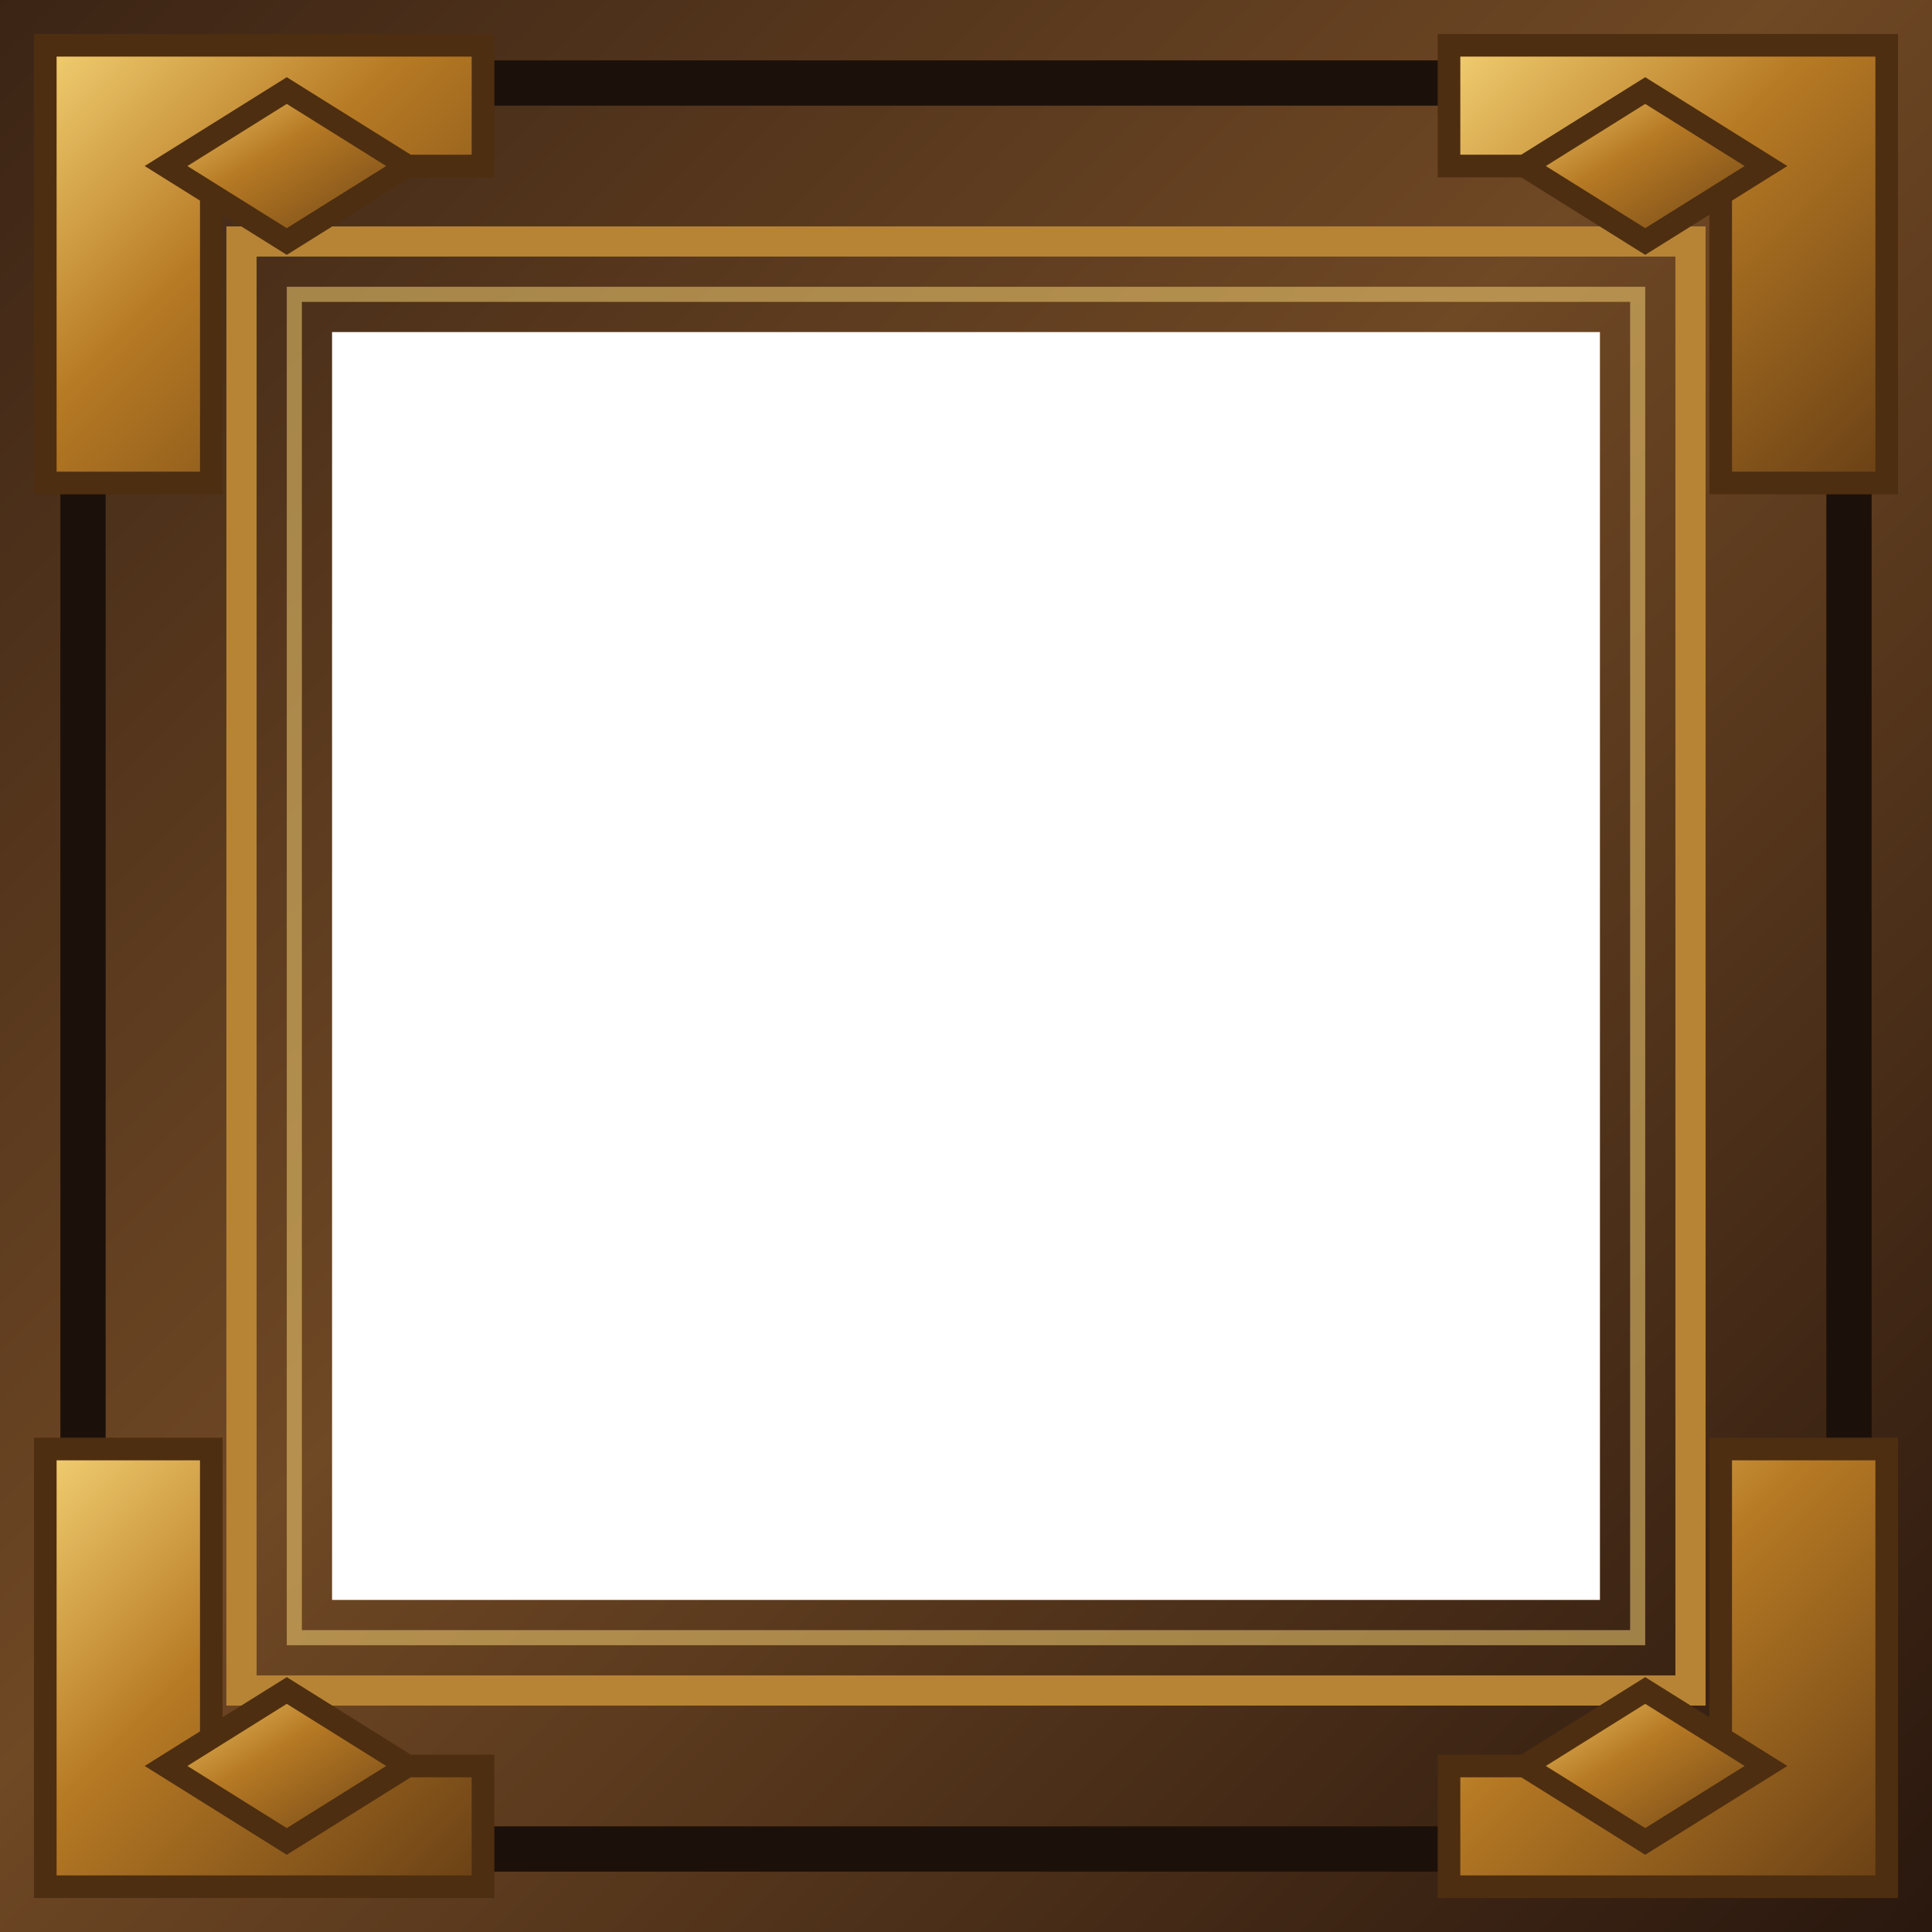
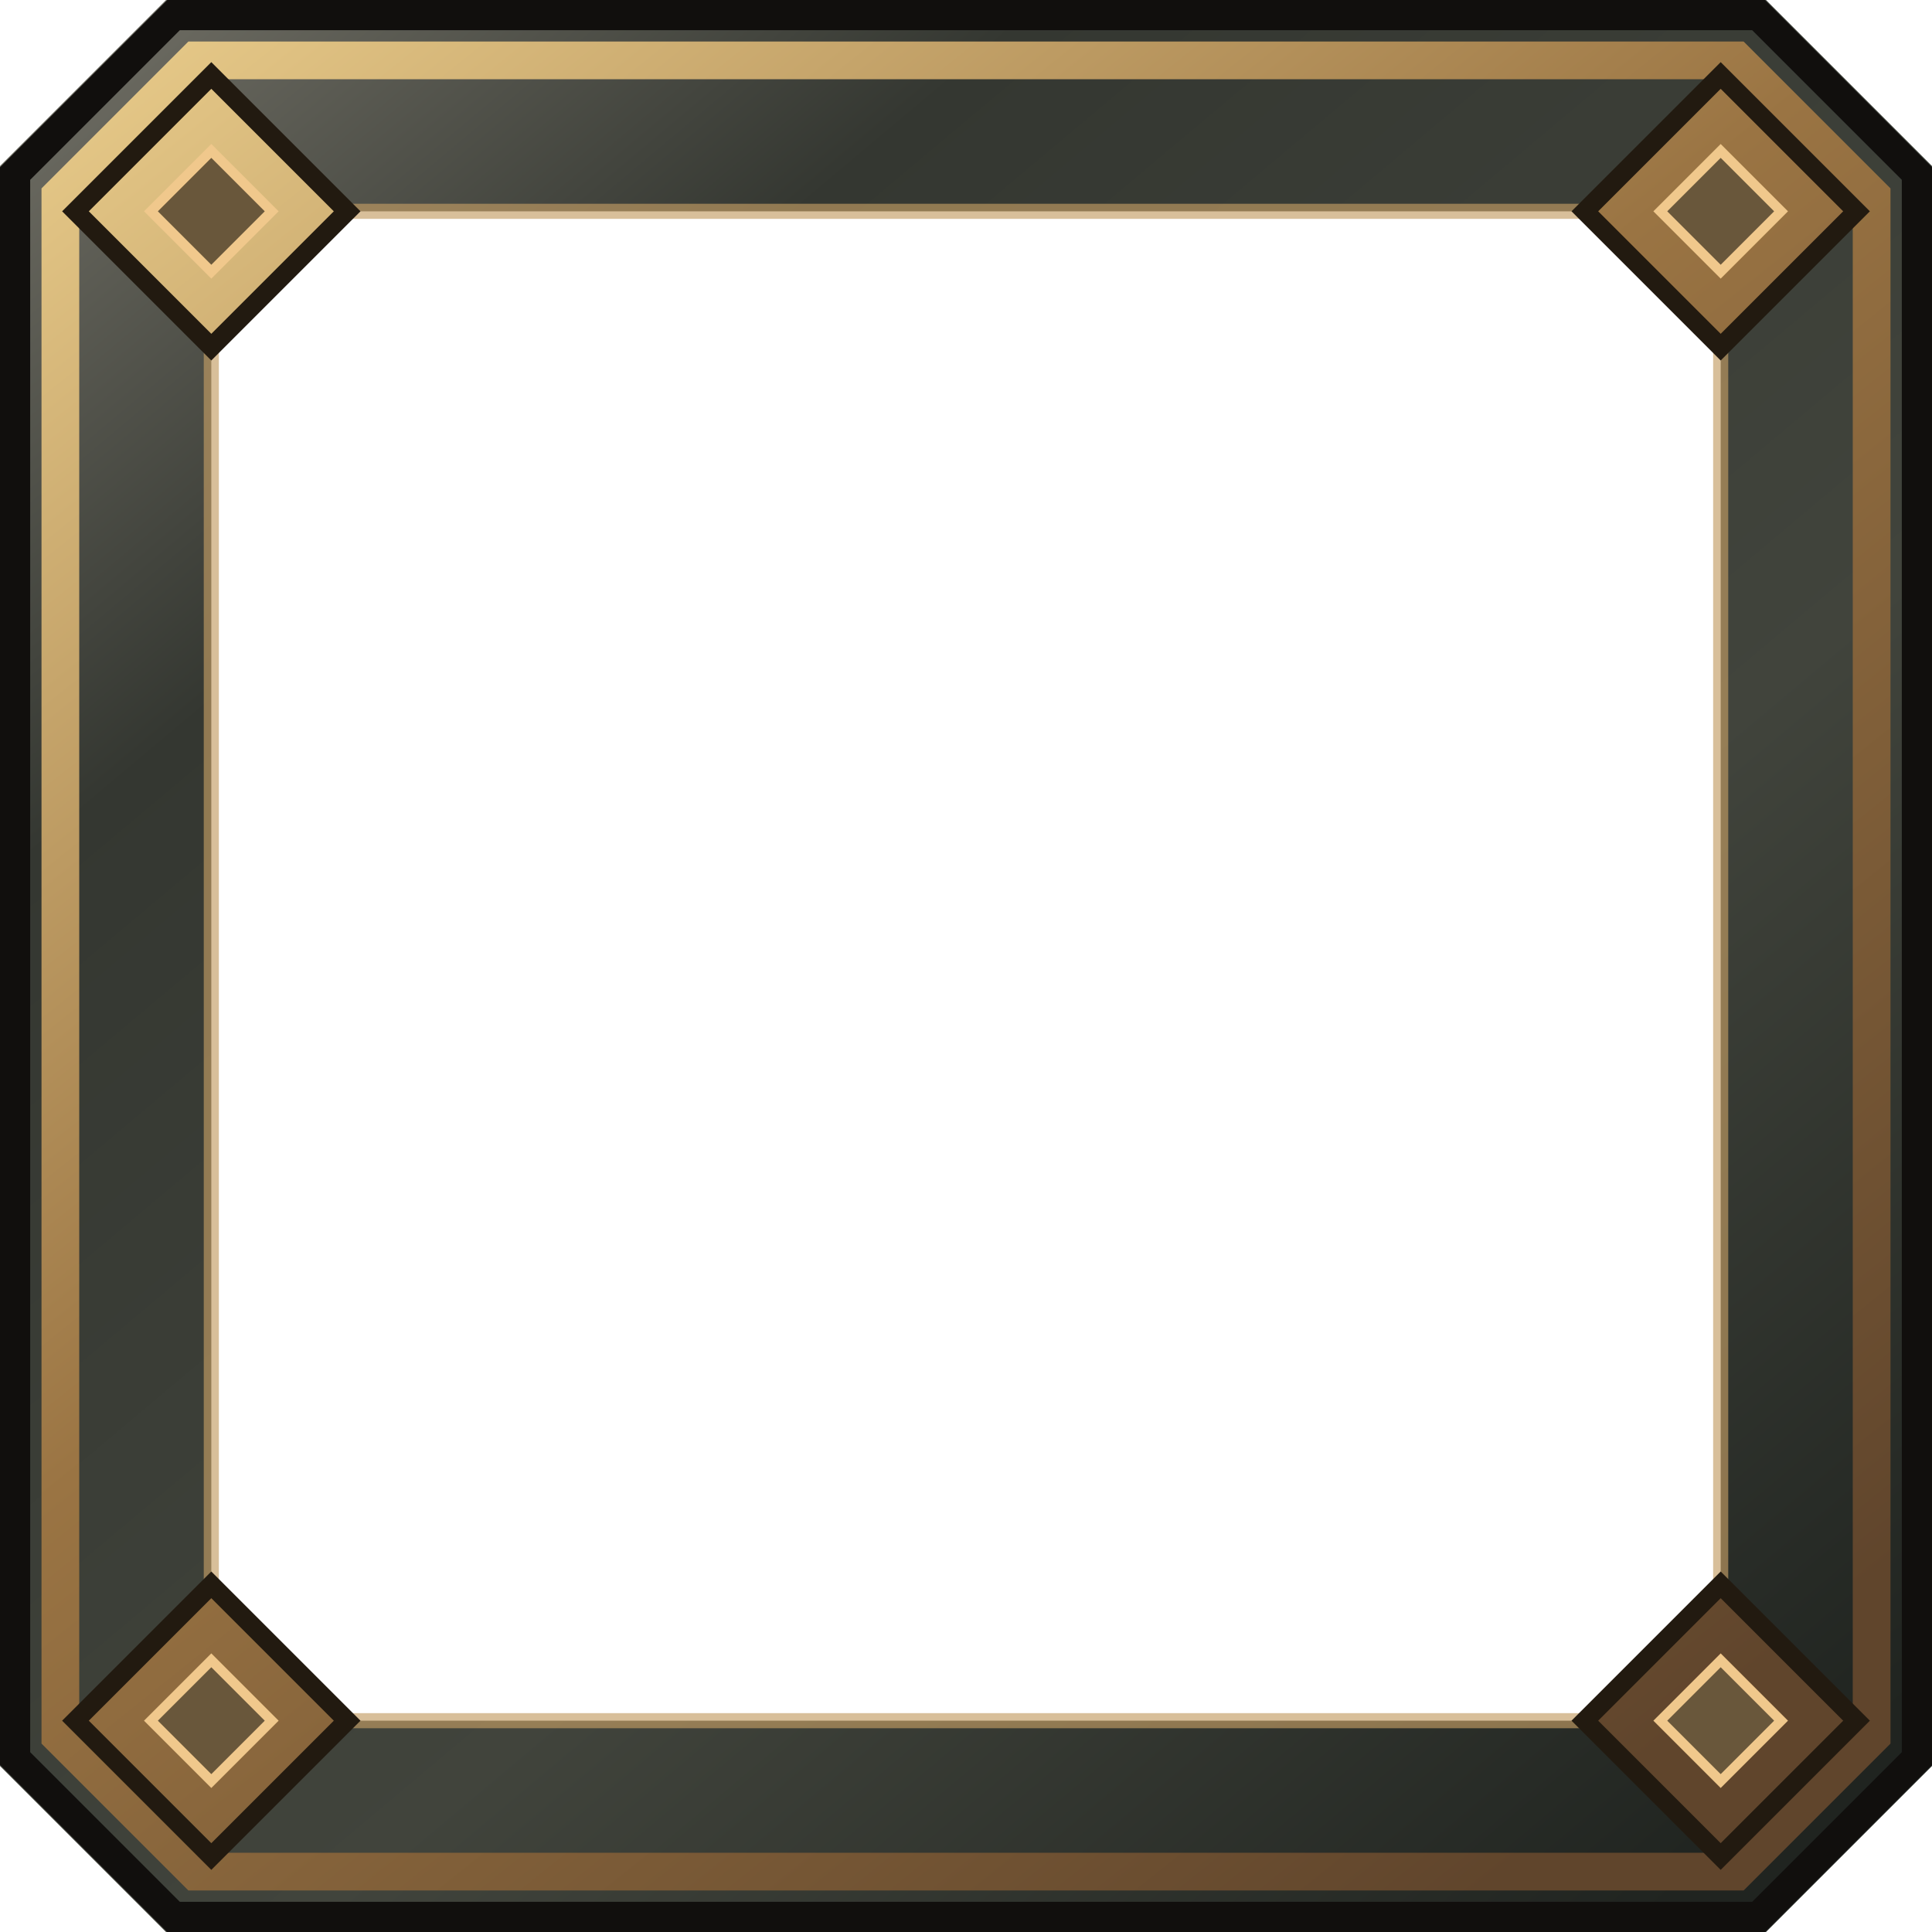
<svg xmlns="http://www.w3.org/2000/svg" width="128" height="128" viewBox="0 0 128 128">
  <defs>
-     <linearGradient id="wood" x1="0" y1="0" x2="1" y2="1">
-       <stop offset="0" stop-color="#3b2415" />
-       <stop offset="0.46" stop-color="#6f4824" />
-       <stop offset="1" stop-color="#29170e" />
+     <linearGradient id="iron" x2=".84" y2="1">
+       <stop stop-color="#77756b" />
+       <stop offset=".27" stop-color="#343731" />
+       <stop offset=".66" stop-color="#41443c" />
+       <stop offset="1" stop-color="#202420" />
    </linearGradient>
-     <linearGradient id="brass" x1="0" y1="0" x2="1" y2="1">
-       <stop offset="0" stop-color="#f2cf72" />
-       <stop offset="0.42" stop-color="#b77a24" />
-       <stop offset="1" stop-color="#694015" />
+     <linearGradient id="rim" x2=".8" y2="1">
+       <stop stop-color="#e8cb8a" />
+       <stop offset=".48" stop-color="#9a7443" />
+       <stop offset="1" stop-color="#60452c" />
    </linearGradient>
  </defs>
-   <path fill="url(#wood)" fill-rule="evenodd" d="M0 0h128v128H0zM22 22v84h84V22z" />
-   <path fill="none" stroke="#1c100a" stroke-width="3" d="M5.5 5.5h117v117H5.5z" />
-   <path fill="none" stroke="#b78436" stroke-width="2" d="M16 16h96v96H16z" />
-   <path fill="none" stroke="#f0cc72" stroke-opacity=".55" d="M19.5 19.5h89v89h-89z" />
-   <g fill="url(#brass)" stroke="#4e2e10" stroke-width="1.5">
-     <path d="M3 3h29v8H14v21H3z" />
-     <path d="M125 3H96v8h18v21h11z" />
-     <path d="M3 125h29v-8H14V96H3z" />
-     <path d="M125 125H96v-8h18V96h11z" />
-     <path d="m11 11 8-5 8 5-8 5z" />
-     <path d="m117 11-8-5-8 5 8 5z" />
-     <path d="m11 117 8 5 8-5-8-5z" />
-     <path d="m117 117-8 5-8-5 8-5z" />
-   </g>
+   <path fill="url(#iron)" fill-rule="evenodd" d="M0 11 11 0h106l11 11v106l-11 11H11L0 117zM18 14l-4 4v92l4 4h92l4-4V18l-4-4z" />
+   <path fill="none" stroke="#110f0d" stroke-width="2" d="M1 11.5 11.5 1h105L127 11.5v105L116.5 127h-105L1 116.5z" />
+   <path fill="none" stroke="url(#rim)" stroke-width="2.5" d="m4 13 9-9h102l9 9v102l-9 9H13l-9-9z" />
+   <path fill="none" stroke="#c39d64" stroke-opacity=".65" d="m14 17 3-3h94l3 3v94l-3 3H17l-3-3z" />
+   <path fill="url(#rim)" stroke="#221a10" stroke-width="1.25" d="m14 5 9 9-9 9-9-9zm100 0 9 9-9 9-9-9zM14 105l9 9-9 9-9-9zm100 0 9 9-9 9-9-9z" />
+   <path fill="#69573b" stroke="#f0c88c" stroke-width=".65" d="m14 10 4 4-4 4-4-4zm100 0 4 4-4 4-4-4zM14 110l4 4-4 4-4-4zm100 0 4 4-4 4-4-4z" />
</svg>
